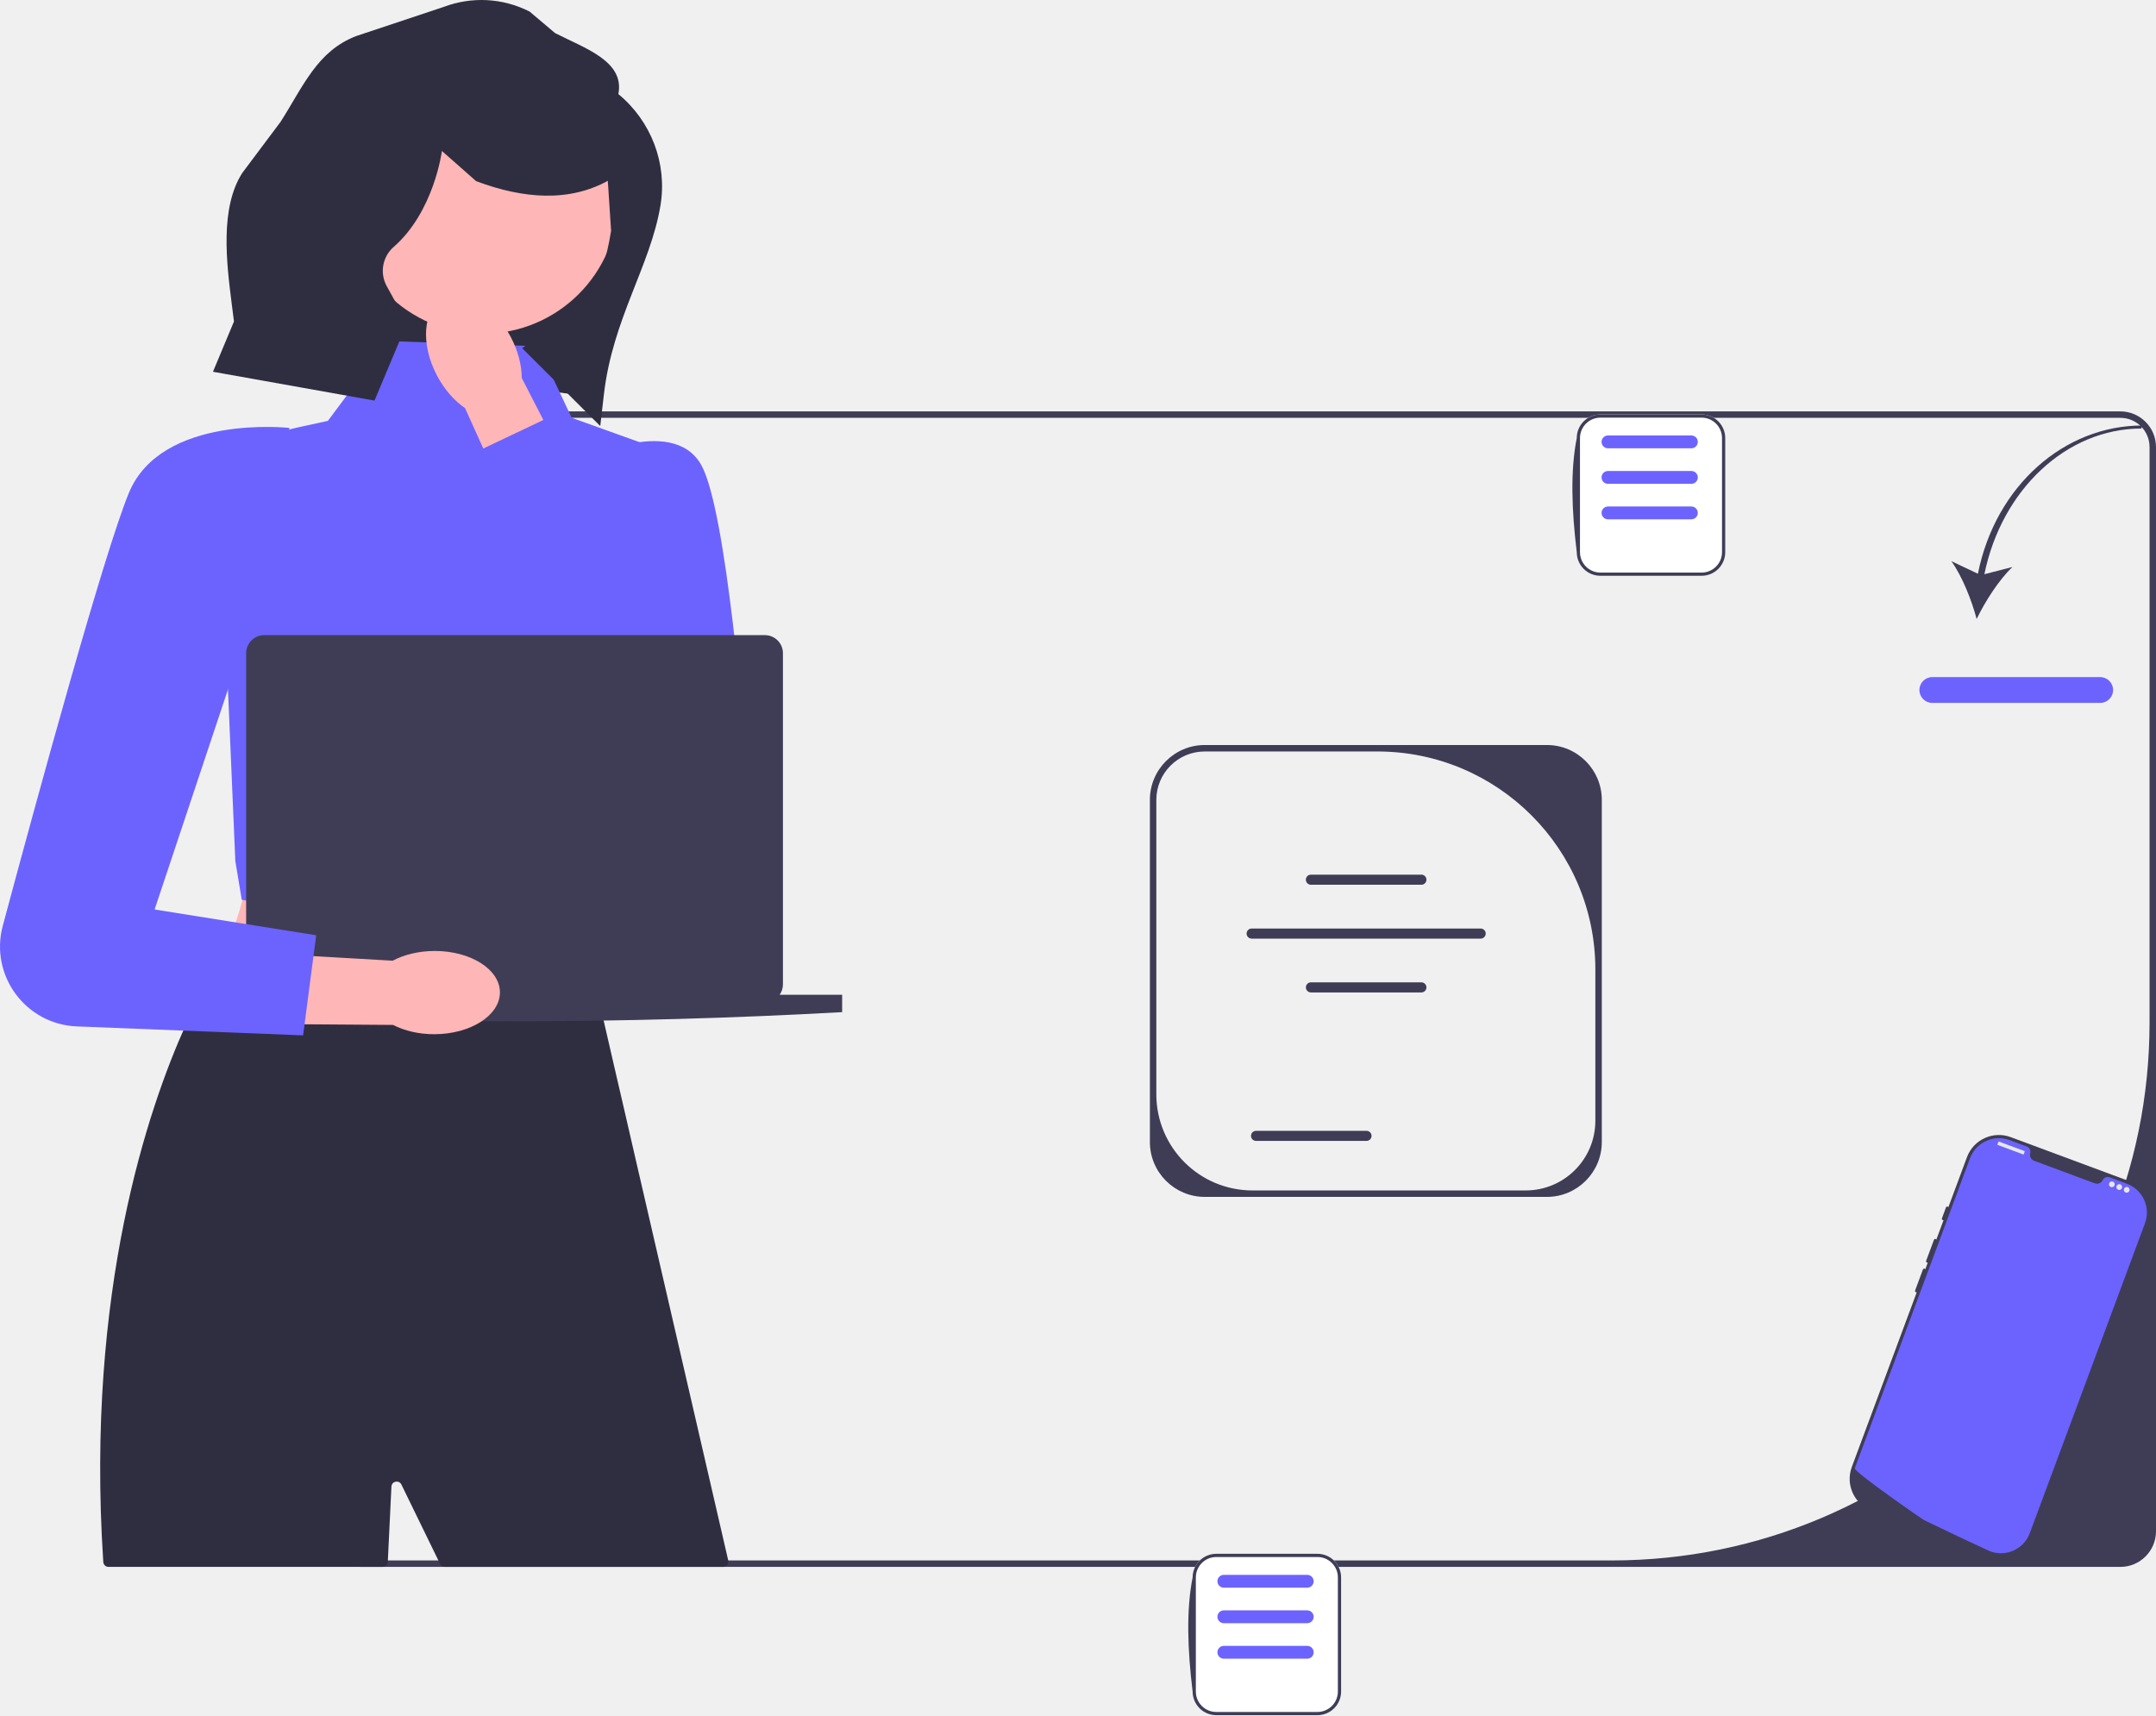
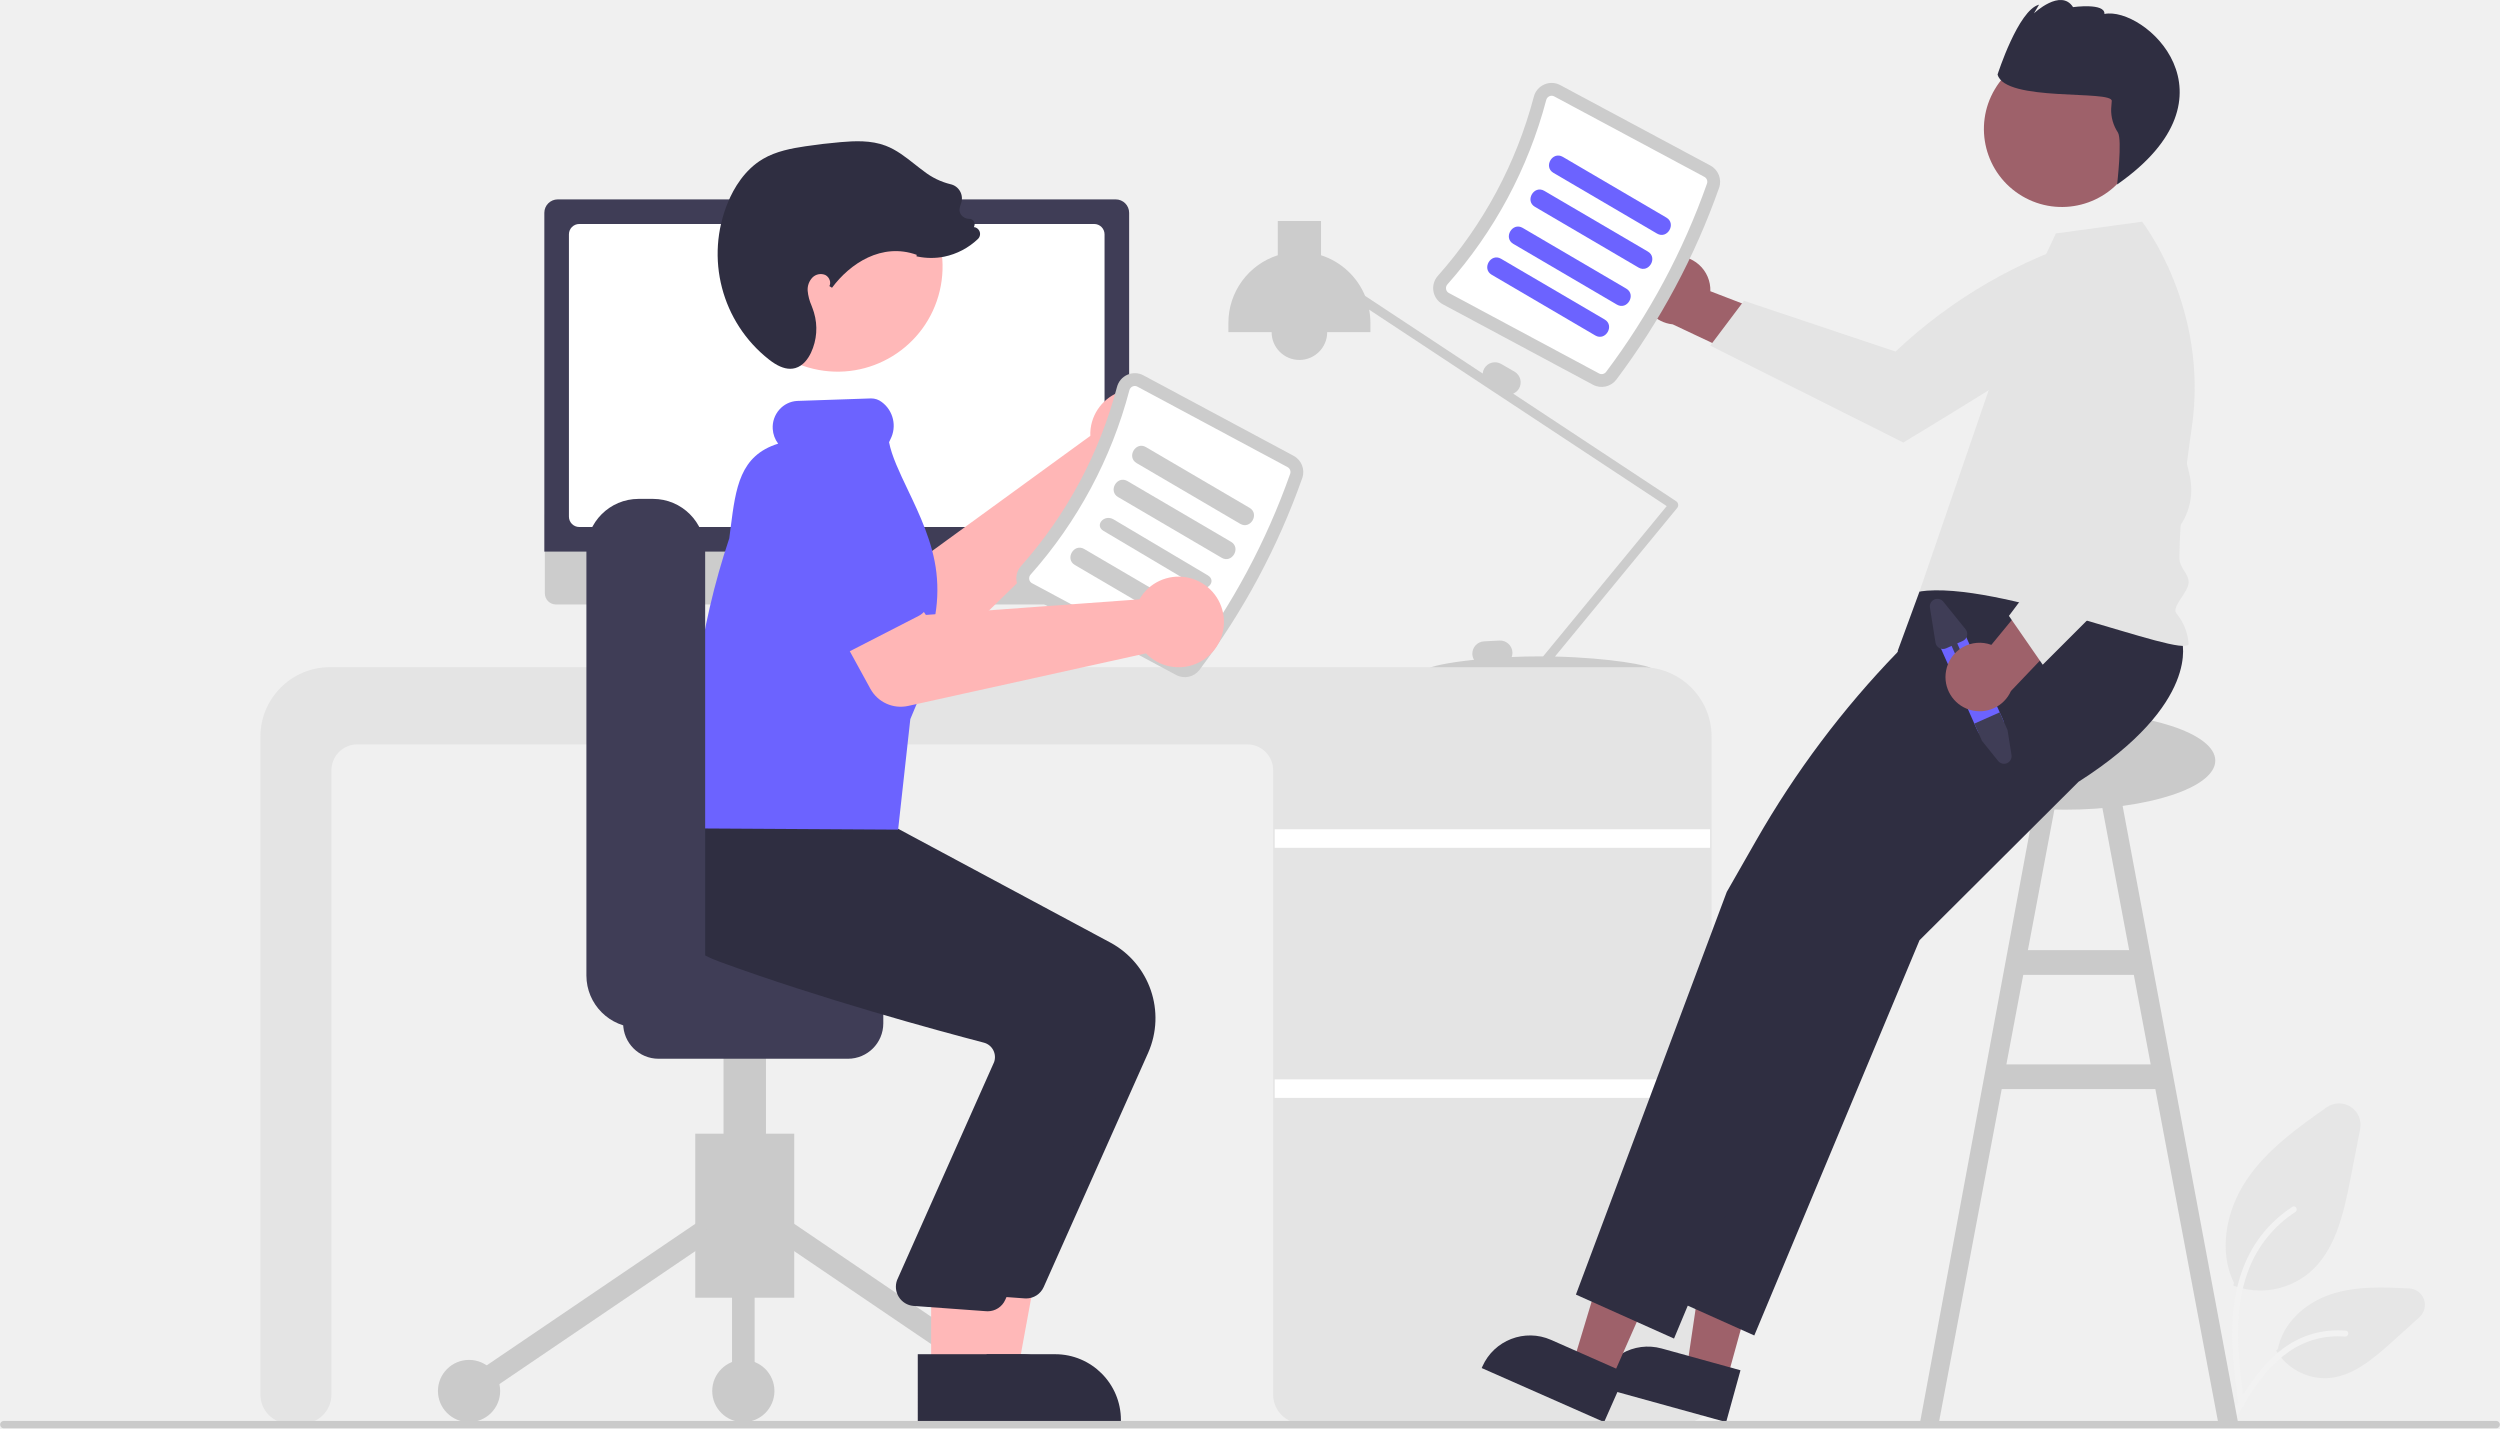
- <svg xmlns="http://www.w3.org/2000/svg" width="667.898" height="531.394" viewBox="0 0 667.898 531.394">
-   <polygon points="177.275 122.143 97.822 111.55 113.9 30.123 199.252 46.976 177.275 122.143" fill="#2f2e41" />
-   <path d="M100.898,474.414V138.494c0-6.087,4.952-11.04,11.04-11.04H656.858c6.087,0,11.04,4.953,11.04,11.04V474.414c0,6.087-4.953,11.04-11.04,11.04H111.938c-6.088,0-11.04-4.953-11.04-11.04ZM665.898,138.494c0-4.993-4.047-9.04-9.04-9.04H111.938c-4.993,0-9.04,4.047-9.04,9.04V474.414c0,4.993,4.047,9.04,9.04,9.04H499.264c92.029,0,166.634-74.605,166.634-166.634V138.494Z" fill="#3f3d56" />
-   <g>
-     <path d="M612.727,177.751l-8.23-3.899c3.376,4.711,6.284,12.068,7.841,17.922,2.637-5.453,6.887-12.126,11.094-16.112l-8.698,2.238c5.36-26.268,25.519-45.126,48.604-45.126l.327-.949c-24.113,0-45.466,18.596-50.938,45.925Z" fill="#3f3d56" />
-     <path d="M650.606,217.775h-52c-2.206,0-4-1.794-4-4s1.794-4,4-4h52c2.206,0,4,1.794,4,4s-1.794,4-4,4Z" fill="#6c63ff" />
-   </g>
-   <g>
-     <path d="M496.216,247.818v106c0,9.374-7.626,17-17,17h-106c-9.374,0-17-7.626-17-17v-106c0-9.374,7.626-17,17-17h106c9.374,0,17,7.626,17,17Zm-23.576,121c11.916,0,21.576-9.66,21.576-21.576v-46.865c0-37.312-30.247-67.559-67.559-67.559h-53.441c-8.284,0-15,6.716-15,15v91.211c0,16.452,13.337,29.789,29.789,29.789h84.635Z" fill="#3f3d56" />
-     <g>
-       <path d="M440.326,274.11h-34.221c-.863,0-1.565-.702-1.565-1.565,0-.863,.702-1.564,1.565-1.564h34.221c.863,0,1.564,.702,1.564,1.564s-.702,1.565-1.564,1.565Z" fill="#3f3d56" />
-       <path d="M440.326,307.474h-34.221c-.863,0-1.565-.702-1.565-1.565,0-.863,.702-1.564,1.565-1.564h34.221c.863,0,1.564,.702,1.564,1.564s-.702,1.565-1.564,1.565Z" fill="#3f3d56" />
-       <path d="M423.326,353.474h-34.221c-.863,0-1.565-.702-1.565-1.565,0-.863,.702-1.564,1.565-1.564h34.221c.863,0,1.564,.702,1.564,1.564s-.702,1.565-1.564,1.565Z" fill="#3f3d56" />
-       <path d="M458.69,290.803h-70.947c-.863,0-1.565-.702-1.565-1.565s.702-1.564,1.565-1.564h70.947c.863,0,1.564,.702,1.564,1.564,0,.863-.702,1.565-1.564,1.565Z" fill="#3f3d56" />
-     </g>
-   </g>
-   <path d="M183.62,302.62H66.345c9.83-21.934,15.873-42.824,6.426-59.441l110.849-6.426c-5.539,22.431-6.216,44.445,0,65.867Z" fill="#ffb6b6" />
-   <path d="M224.01,485.454h-86.216c-.624,0-1.192-.356-1.464-.917l-.525-1.083-11.457-23.518c-.738-1.514-3.008-1.048-3.089,.634l-1.104,22.883-.023,.454c-.043,.866-.758,1.546-1.626,1.546H33.62c-.858,0-1.569-.667-1.625-1.523-.01-.159-.021-.319-.03-.477-5.42-83.65,14.07-140.35,25.5-165.72l.01-.01c4.49-9.98,7.75-15.11,7.75-15.11l1.13-.01h.01l22.83-.4h.01l20.22-.34,15.28-.25,6.13-.11h.01l3.84-.06,19.09-.33,17.05-.29,12.24-.2h.34l1.82,7.85v.01l.07,.35v.01l.31,1.29,.01,.04,.62,2.71v.02l.04,.15v.01l.15,.65,.01,.03,1.44,6.23,2.33,10.13,3.07,13.25,3.87,16.82,1.96,8.47,2.69,11.67,23.8,103.14h0c.24,1.022-.535,2-1.584,2Z" fill="#2f2e41" />
-   <path d="M166.689,107.284l-46.671-1.628-18.448,24.739-9.707,2.108c-14.551,3.16-24.533,16.58-23.374,31.425l4.41,102.848,2,12,110,18,24.734-155.648-32.546-11.692-10.398-22.151Z" fill="#6c63ff" />
-   <circle cx="149.657" cy="61.49" r="41.893" fill="#ffb6b6" />
-   <g>
-     <path d="M616.185,481.565l-36.319-13.497c-5.447-2.024-8.232-8.103-6.208-13.551l35.681-96.01c2.024-5.447,8.103-8.232,13.551-6.208l36.319,13.497c5.447,2.024,8.232,8.103,6.208,13.551-13.652,38.806-28.545,82.409-35.681,96.01-2.024,5.447-8.103,8.232-13.55,6.208Z" fill="#3f3d56" />
-     <path d="M656.469,404.972c-.231-.086-.488,.032-.573,.263l-4.97,13.374c-.086,.231,.032,.488,.263,.573s.488-.032,.573-.263l4.97-13.374c.086-.231-.032-.488-.263-.573Z" fill="#3f3d56" />
-     <path d="M664.475,378.998l-35.68,96.008c-1.762,4.741-6.894,7.248-11.672,5.815l-.002-.001c-.071-.021-.141-.043-.213-.067-.126-.04-.25-.083-.375-.13,0,0-.447-.204-1.264-.579-.825-.378-2.025-.931-3.519-1.627-.449-.207-.921-.428-1.419-.661-.993-.464-2.083-.974-3.25-1.526-.466-.218-.947-.447-1.438-.68-2.512-1.188-5.322-2.53-8.277-3.966-.5-.241-1.004-.485-1.511-.733-.132-.066-21.671-14.867-21.255-15.988l35.68-96.008c1.835-4.938,7.324-7.452,12.262-5.617l5.337,1.983c.853,.317,1.291,1.236,1.048,2.114-.015,.059-.029,.117-.04,.178-.163,.912,.399,1.799,1.269,2.122l18.759,6.972c.869,.323,1.874,.019,2.347-.778,.031-.053,.059-.107,.086-.161,.389-.823,1.322-1.233,2.174-.916l5.337,1.983c4.938,1.835,7.452,7.324,5.617,12.262Z" fill="#6c63ff" />
-     <path d="M603.404,373.836c-.231-.086-.488,.032-.573,.263l-1.243,3.343c-.086,.231,.032,.488,.263,.573s.488-.032,.573-.263l1.243-3.343c.086-.231-.032-.488-.263-.573Z" fill="#3f3d56" />
-     <path d="M599.677,383.866c-.231-.086-.488,.032-.573,.263l-2.407,6.478c-.086,.231,.032,.488,.263,.573s.488-.032,.573-.263l2.407-6.478c.086-.231-.032-.488-.263-.573Z" fill="#3f3d56" />
-     <path d="M596.26,393.061c-.231-.086-.488,.032-.573,.263l-2.407,6.478c-.086,.231,.032,.488,.263,.573s.488-.032,.573-.263l2.407-6.478c.086-.231-.032-.488-.263-.573Z" fill="#3f3d56" />
-     <rect x="618.651" y="355.112" width="8.694" height="1.115" rx=".086" ry=".086" transform="translate(162.9224 -194.7465) rotate(20.38675)" fill="#e6e6e6" />
-     <circle cx="654.22" cy="366.916" r=".892" fill="#e6e6e6" />
-     <circle cx="656.519" cy="367.77" r=".892" fill="#e6e6e6" />
-     <circle cx="658.817" cy="368.624" r=".892" fill="#e6e6e6" />
-   </g>
-   <g>
-     <path d="M527.137,178.394h-31.362c-4.036,0-7.319-3.283-7.319-7.319v-35.362c0-4.036,3.283-7.319,7.319-7.319h31.362c4.036,0,7.319,3.283,7.319,7.319v35.362c0,4.036-3.283,7.319-7.319,7.319Z" fill="#fff" />
-     <path d="M527.137,178.394h-31.362c-4.036,0-7.319-3.283-7.319-7.319-1.577-13.021-2.011-25.149,0-35.362,0-4.036,3.283-7.319,7.319-7.319h31.362c4.036,0,7.319,3.283,7.319,7.319v35.362c0,4.036-3.283,7.319-7.319,7.319Zm-31.362-49c-3.484,0-6.319,2.834-6.319,6.319v35.362c0,3.484,2.834,6.319,6.319,6.319h31.362c3.484,0,6.319-2.834,6.319-6.319v-35.362c0-3.484-2.834-6.319-6.319-6.319h-31.362Z" fill="#3f3d56" />
-     <path d="M523.968,149.894h-25.841c-1.096,0-1.988-.892-1.988-1.988s.892-1.988,1.988-1.988h25.841c1.096,0,1.988,.892,1.988,1.988s-.892,1.988-1.988,1.988Z" fill="#6c63ff" />
-     <path d="M523.968,160.894h-25.841c-1.096,0-1.988-.892-1.988-1.988s.892-1.988,1.988-1.988h25.841c1.096,0,1.988,.892,1.988,1.988s-.892,1.988-1.988,1.988Z" fill="#6c63ff" />
-     <path d="M523.968,138.894h-25.841c-1.096,0-1.988-.892-1.988-1.988s.892-1.988,1.988-1.988h25.841c1.096,0,1.988,.892,1.988,1.988s-.892,1.988-1.988,1.988Z" fill="#6c63ff" />
-   </g>
-   <g>
-     <path d="M135.412,116.425c2.296,4.327,5.378,7.778,8.646,10.01l19.264,42.606,20.006-9.76-21.695-42.169c-.015-3.958-1.143-8.445-3.438-12.772-5.244-9.886-14.595-15.195-20.886-11.858-6.291,3.337-7.14,14.057-1.896,23.943l0,0Z" fill="#ffb6b6" />
-     <path d="M178.79,143.28s29.341-15.376,38.445,.769c7.767,13.775,13.38,82.701,14.86,102.64,.26,3.5-.653,6.976-2.596,9.898v0c-5.754,8.655-18.158,9.48-25.008,1.663l-59.456-117.067,28.202-13.403,6.897,16.705-1.345-1.205Z" fill="#6c63ff" />
-   </g>
-   <path d="M241.52,308.202c.644-.913,1.024-2.026,1.024-3.228v-102.594c0-3.096-2.51-5.606-5.606-5.606H81.858c-3.096,0-5.606,2.51-5.606,5.606v102.594c0,1.202,.38,2.315,1.024,3.228h-19.369v5.378c67.34,3.766,135,3.766,202.981,0v-5.378h-19.369Z" fill="#3f3d56" />
-   <g>
-     <path d="M408.137,531.394h-31.362c-4.036,0-7.319-3.283-7.319-7.319v-35.362c0-4.036,3.283-7.319,7.319-7.319h31.362c4.036,0,7.319,3.283,7.319,7.319v35.362c0,4.036-3.283,7.319-7.319,7.319Z" fill="#fff" />
-     <path d="M408.137,531.394h-31.362c-4.036,0-7.319-3.283-7.319-7.319-1.577-13.021-2.011-25.149,0-35.362,0-4.036,3.283-7.319,7.319-7.319h31.362c4.036,0,7.319,3.283,7.319,7.319v35.362c0,4.036-3.283,7.319-7.319,7.319Zm-31.362-49c-3.484,0-6.319,2.834-6.319,6.319v35.362c0,3.484,2.834,6.319,6.319,6.319h31.362c3.484,0,6.319-2.834,6.319-6.319v-35.362c0-3.484-2.834-6.319-6.319-6.319h-31.362Z" fill="#3f3d56" />
-     <path d="M404.968,502.894h-25.841c-1.096,0-1.988-.892-1.988-1.988s.892-1.988,1.988-1.988h25.841c1.096,0,1.988,.892,1.988,1.988s-.892,1.988-1.988,1.988Z" fill="#6c63ff" />
-     <path d="M404.968,513.894h-25.841c-1.096,0-1.988-.892-1.988-1.988s.892-1.988,1.988-1.988h25.841c1.096,0,1.988,.892,1.988,1.988s-.892,1.988-1.988,1.988Z" fill="#6c63ff" />
-     <path d="M404.968,491.894h-25.841c-1.096,0-1.988-.892-1.988-1.988s.892-1.988,1.988-1.988h25.841c1.096,0,1.988,.892,1.988,1.988s-.892,1.988-1.988,1.988Z" fill="#6c63ff" />
-   </g>
-   <g>
-     <path d="M134.539,294.628c-4.899,.026-9.385,1.156-12.879,3.016l-46.681-2.701-.635,22.25,47.422,.344c3.513,1.823,8.011,2.905,12.91,2.879,11.191-.059,20.232-5.88,20.194-13.002-.038-7.121-9.14-12.846-20.331-12.787h-0Z" fill="#ffb6b6" />
-     <path d="M89.689,132.578s-39.682-4.422-49.791,20.196c-7.722,18.806-27.783,92.1-39.04,134.063-4.116,15.342,7.073,30.532,22.945,31.161l70.095,2.776,4.054-31.009-50.054-7.991,28-84,13.791-65.196Z" fill="#6c63ff" />
-   </g>
-   <path d="M191.56,29.148c2.014-10.202-10.349-14.164-19.608-18.898l-7.861-6.649c-8.241-4.213-17.878-4.755-26.539-1.492l-27.032,8.998c-12.27,4.622-16.551,15.625-23.622,26.667l-11.852,15.822c-6.96,10.87-4.879,27.84-3.247,40.643l.684,5.365-6.512,15.572,50.045,8.934,10.087-24.031-6.295-11.422c-2.233-4.053-1.34-9.114,2.147-12.156l0-0c12.541-10.944,14.943-29.728,14.943-29.728l10.602,9.349c7.705,2.891,14.817,4.381,21.347,4.494,7.182,.124,13.659-1.417,19.445-4.594l1.018,15.491c-2.991,18.313-7.454,22.339-27.564,36.349l24.203,24.134,1.134-9.828c2.698-23.378,14.356-39.649,17.512-58.459,2.182-13.006-2.856-26.18-13.036-34.563h-0Z" fill="#2f2e41" />
+ <svg xmlns="http://www.w3.org/2000/svg" data-name="Layer 1" width="809.675" height="462.577" viewBox="0 0 809.675 462.577">
+   <path d="M328.25,429.039v-130a7,7,0,1,1,14,0v130a7,7,0,0,1-14,0Z" transform="translate(-195.1623 -218.7113)" fill="#f0f0f0" />
+   <path d="M311.5,429.039v-130a7,7,0,1,1,14,0v130a7,7,0,0,1-14,0Z" transform="translate(-195.1623 -218.7113)" fill="#f0f0f0" />
+   <path d="M294.75,429.039v-130a7,7,0,1,1,14,0v130a7,7,0,0,1-14,0Z" transform="translate(-195.1623 -218.7113)" fill="#f0f0f0" />
+   <path d="M927.154,636.675a24.441,24.441,0,0,1-8.271-1.436l-.409-.147.188-.905c-4.752-9.601-3.091-22.753,4.253-33.567,6.677-9.831,16.829-16.979,25.786-23.284a6.967,6.967,0,0,1,10.848,7.029l-3.203,16.434c-2.312,11.855-5.062,23.076-13.217,30.073A24.904,24.904,0,0,1,927.154,636.675Z" transform="translate(-195.1623 -218.7113)" fill="#e6e6e6" />
+   <path d="M948.131,665.072a18.621,18.621,0,0,1-15.563-8.565l-.232-.361.554-.488c1.433-7.818,8.173-14.784,17.223-17.78,8.226-2.723,17.306-2.277,25.312-1.886h0a5.349,5.349,0,0,1,3.323,9.314l-9.008,8.131c-6.546,5.907-13.074,11.241-20.949,11.623Q948.459,665.073,948.131,665.072Z" transform="translate(-195.1623 -218.7113)" fill="#e6e6e6" />
+   <path d="M920.176,673.764c-1.33-9.905-2.698-19.938-1.765-29.949.829-8.891,3.482-17.576,8.884-24.696a40.516,40.516,0,0,1,10.31-9.551c1.031-.665,1.98,1.005.953,1.667a38.871,38.871,0,0,0-15.112,18.64c-3.29,8.555-3.818,17.88-3.251,26.968.343,5.496,1.07,10.955,1.802,16.408a1.004,1.004,0,0,1-.66,1.188.948.948,0,0,1-1.162-.674Z" transform="translate(-195.1623 -218.7113)" fill="#f2f2f2" />
+   <path d="M916.416,679.458c6.403-11.581,13.829-24.453,27.099-28.567a29.613,29.613,0,0,1,11.398-1.203c1.21.107.908,2.014-.3,1.907a27.633,27.633,0,0,0-18.19,4.92c-5.129,3.569-9.122,8.53-12.502,13.792-2.07,3.223-3.925,6.582-5.78,9.938-.593,1.072-2.325.298-1.726-.787Z" transform="translate(-195.1623 -218.7113)" fill="#f2f2f2" />
+   <path d="M913.535,679.289,920,679.437,881.02,471.199l-6.465,1.218,10.179,54.02H851.94l10.179-54.02-6.464-1.218L817,679.437l6.139-.148,20.322-107.852h49.751ZM844.969,563.437l5.464-29h35.808l5.464,29Z" transform="translate(-195.1623 -218.7113)" fill="#cacaca" />
+   <path d="M631.25,432.356V363.97c0-2.03,3.14-3.682,7-3.682s7,1.652,7,3.682v68.385c0,2.03-3.14,3.682-7,3.682S631.25,434.386,631.25,432.356Z" transform="translate(-195.1623 -218.7113)" fill="#f0f0f0" />
+   <path d="M614.5,432.356V363.97c0-2.03,3.14-3.682,7-3.682s7,1.652,7,3.682v68.385c0,2.03-3.14,3.682-7,3.682S614.5,434.386,614.5,432.356Z" transform="translate(-195.1623 -218.7113)" fill="#f0f0f0" />
+   <path d="M597.75,432.356V363.97c0-2.03,3.14-3.682,7-3.682s7,1.652,7,3.682v68.385c0,2.03-3.14,3.682-7,3.682S597.75,434.386,597.75,432.356Z" transform="translate(-195.1623 -218.7113)" fill="#f0f0f0" />
+   <path d="M738.664,382.065a1.499,1.499,0,0,0-.656-1.028L685.235,346.198a3.954,3.954,0,0,0,1.894-1.659h0a4.012,4.012,0,0,0-1.464-5.464l-4.33-2.5a4.011,4.011,0,0,0-5.464,1.464,3.939,3.939,0,0,0-.507,1.643l-38.094-25.148A23.059,23.059,0,0,0,623,301.377V290.289H609v11.088a23.007,23.007,0,0,0-16,21.912v3h14a9,9,0,0,0,18,0h14v-3a23.123,23.123,0,0,0-.405-4.286l96.369,63.62L694.933,431.293c-.311-.001-.62-.004-.933-.004-3.194,0-6.289.075-9.237.206a3.957,3.957,0,0,0,.229-1.544,4.012,4.012,0,0,0-4.203-3.786l-4.993.26a4.012,4.012,0,0,0-3.787,4.203,3.932,3.932,0,0,0,.542,1.772C663.722,433.337,658,434.631,658,435.289c0,1.078,15.363.052,34.592.002a1.495,1.495,0,0,0,2.566.45l.371-.45c19.172.053,34.471,1.073,34.471-.003,0-1.015-13.602-3.538-31.226-3.943l39.566-48.104A1.501,1.501,0,0,0,738.664,382.065Z" transform="translate(-195.1623 -218.7113)" fill="#ccc" />
+   <path d="M740.107,679.789H616.892a9.403,9.403,0,0,1-9.392-9.393V468.181a8.401,8.401,0,0,0-8.392-8.392H310.892a8.401,8.401,0,0,0-8.392,8.392V670.396A9.403,9.403,0,0,1,293.108,679.789h-4.216a9.403,9.403,0,0,1-9.392-9.393V457.289a22.525,22.525,0,0,1,22.5-22.5h425a22.526,22.526,0,0,1,22.5,22.5V670.396A9.404,9.404,0,0,1,740.107,679.789Z" transform="translate(-195.1623 -218.7113)" fill="#e4e4e4" />
+   <rect x="412.838" y="268.577" width="141" height="6" fill="#fff" />
+   <rect x="412.838" y="349.577" width="141" height="6" fill="#fff" />
+   <path d="M491.284,433.801l-4.052-1.706-2.78-20.315H447.431l-3.013,20.232-3.626,1.813a.861.861,0,0,0,.385,1.631h49.772A.861.861,0,0,0,491.284,433.801Z" transform="translate(-195.1623 -218.7113)" fill="#e6e6e6" />
+   <path d="M557.071,414.483H375.217a3.603,3.603,0,0,1-3.595-3.603V385.236H560.666V410.88A3.603,3.603,0,0,1,557.071,414.483Z" transform="translate(-195.1623 -218.7113)" fill="#ccc" />
+   <path d="M560.856,397.356H371.457V287.632A4.348,4.348,0,0,1,375.8,283.289H556.513a4.348,4.348,0,0,1,4.343,4.343Z" transform="translate(-195.1623 -218.7113)" fill="#3f3d56" />
+   <path d="M549.544,389.392H382.769a3.352,3.352,0,0,1-3.348-3.348V294.601a3.352,3.352,0,0,1,3.348-3.348H549.544a3.352,3.352,0,0,1,3.348,3.348V386.044A3.352,3.352,0,0,1,549.544,389.392Z" transform="translate(-195.1623 -218.7113)" fill="#fff" />
+   <path d="M736.502,301.75a11.025,11.025,0,0,1,12.592,11.281l36.565,14.074-16.566,11.836-32.183-15.18a11.085,11.085,0,0,1-.407-22.012Z" transform="translate(-195.1623 -218.7113)" fill="#9e616a" />
+   <path d="M875.339,294.841l6.186,11.247a32.296,32.296,0,0,1-10.963,18.211c-9.471,7.988-58.992,37.737-58.992,37.737l-62.517-31.385,10.937-14.533,49.082,16.449,0,0a160.767,160.767,0,0,1,64.164-37.094Z" transform="translate(-195.1623 -218.7113)" fill="#e4e4e4" />
+   <ellipse cx="668.675" cy="246.336" rx="48.791" ry="15.898" fill="#cacaca" />
+   <polygon points="559.217 447.105 546.261 443.524 553.909 391.846 573.031 397.133 559.217 447.105" fill="#9e616a" />
+   <path d="M754.212,679.289l-41.775-11.548.146-.528a16.871,16.871,0,0,1,20.755-11.766l.001 0,25.515,7.053Z" transform="translate(-195.1623 -218.7113)" fill="#2f2e41" />
+   <polygon points="521.653 447.273 509.356 441.843 524.448 391.831 542.596 399.844 521.653 447.273" fill="#9e616a" />
+   <path d="M714.688,679.289,675.039,661.781l.221-.501a16.871,16.871,0,0,1,22.247-8.619l.001 0,24.216,10.693Z" transform="translate(-195.1623 -218.7113)" fill="#2f2e41" />
+   <path d="M901.809,426.178s6.517,20.193-33.471,45.73l-51.501,51.319-53.512,128.006-31.77-14.243,6.231-16.632,4.181-11.16,2.139-5.71,2.293-6.121L780.41,506.581l28.57-50.023.829-27.143,7.027-19.134,50.983-18.091Z" transform="translate(-195.1623 -218.7113)" fill="#2f2e41" />
+   <path d="M875.809,427.178s6.517,20.193-33.471,45.73l-51.501,51.319-53.512,128.006-31.77-14.243,6.231-16.632,4.181-11.16,2.139-5.71,2.293-6.121L754.41,507.581l9.566-16.749a305.081,305.081,0,0,1,45.646-60.815L819,420.322l1-15,21.82-12.133Z" transform="translate(-195.1623 -218.7113)" fill="#2f2e41" />
+   <path d="M845,328.322l16-34,27.922-3.809S910.724,318.291,905,357.322c-2.147,14.637-3.896,29.209-4,42-.028,3.403,2.95,4.923,3,8,.049,3.023-5.643,7.946-4,10a17.53,17.53,0,0,1,4,10c-1.981,4.716-61.956-20.834-87.164-17.042Z" transform="translate(-195.1623 -218.7113)" fill="#e4e4e4" />
+   <circle cx="862.949" cy="260.492" r="25.255" transform="translate(2.9207 650.46) rotate(-59.27092)" fill="#9e616a" />
+   <path d="M879.095,251.424c-.048.665-.115,1.545-.192,2.54a13.191,13.191,0,0,0,2.199,7.68c1.413,2.389-.273,16.821-.273,16.821,41.368-28.836,8.681-57.807-4.105-55.232.267-3.667-10.161-2.214-10.161-2.214-3.973-6.188-12.682,2.026-12.682,2.026l1.68-2.827c-6.761,1.72-13.444,22.615-13.444,22.615C844.411,251.848,879.362,247.757,879.095,251.424Z" transform="translate(-195.1623 -218.7113)" fill="#2f2e41" />
+   <path d="M718.615,341.697a231.85,231.85,0,0,0,33.323-62.191,5.955,5.955,0,0,0-2.812-7.169L700.481,246.272a5.878,5.878,0,0,0-5.157-.209,5.978,5.978,0,0,0-3.407,3.992,141.635,141.635,0,0,1-31.067,57.982,5.977,5.977,0,0,0-1.437,5.047,5.878,5.878,0,0,0,3.03,4.177l48.645,26.065A5.955,5.955,0,0,0,718.615,341.697Z" transform="translate(-195.1623 -218.7113)" fill="#ccc" />
+   <path d="M715.296,339.203a1.797,1.797,0,0,1-2.245.464L664.405,313.601a1.725,1.725,0,0,1-.903-1.242,1.825,1.825,0,0,1,.45-1.561,145.803,145.803,0,0,0,31.983-59.69,1.825,1.825,0,0,1,1.049-1.239,1.726,1.726,0,0,1,1.537.064L747.165,275.998a1.797,1.797,0,0,1,.858,2.128A227.698,227.698,0,0,1,715.296,339.203Z" transform="translate(-195.1623 -218.7113)" fill="#fff" />
+   <path d="M698.277,274.697l33.552,19.666c3.338,1.957,6.361-3.227,3.028-5.181L701.305,269.516c-3.338-1.957-6.361,3.227-3.028,5.181Z" transform="translate(-195.1623 -218.7113)" fill="#6c63ff" />
+   <path d="M692.277,285.697l33.552,19.666c3.338,1.957,6.361-3.227,3.028-5.181L695.305,280.516c-3.338-1.957-6.361,3.227-3.028,5.181Z" transform="translate(-195.1623 -218.7113)" fill="#6c63ff" />
+   <path d="M685.277,297.697l33.552,19.666c3.338,1.957,6.361-3.227,3.028-5.181L688.305,292.516c-3.338-1.957-6.361,3.227-3.028,5.181Z" transform="translate(-195.1623 -218.7113)" fill="#6c63ff" />
+   <path d="M678.277,307.697l33.552,19.666c3.338,1.957,6.361-3.227,3.028-5.181L681.305,302.516c-3.338-1.957-6.361,3.227-3.028,5.181Z" transform="translate(-195.1623 -218.7113)" fill="#6c63ff" />
+   <path d="M831.232,423.375,843.828,451.701a4.469,4.469,0,0,1-.319,4.243,4.479,4.479,0,0,1-4.54,2.019,4.128,4.128,0,0,1-.868-.232,4.512,4.512,0,0,1-2.496-2.374l-12.596-28.325a4.5,4.5,0,1,1,8.224-3.657Z" transform="translate(-195.1623 -218.7113)" fill="#6c63ff" />
+   <path d="M842.812,449.416l2.524,5.717,1.29,8.105a2.451,2.451,0,0,1-4.329,1.925l-5.222-6.497-2.487-5.592Z" transform="translate(-195.1623 -218.7113)" fill="#3f3d56" />
+   <path d="M820.209,415.495l1.805,11.34a2.452,2.452,0,0,0,3.419,1.855l1.79-.796,3.454,7.767a1,1,0,0,0,1.827-.813l-3.454-7.767,1.79-.796a2.455,2.455,0,0,0,1.248-3.232,2.468,2.468,0,0,0-.337-.549l-7.212-8.936a2.453,2.453,0,0,0-4.33,1.926Z" transform="translate(-195.1623 -218.7113)" fill="#3f3d56" />
+   <path d="M825.434,435.963a11.025,11.025,0,0,1,14.671-8.402l24.866-30.278,6.021,19.449-24.537,25.771a11.085,11.085,0,0,1-21.022-6.54Z" transform="translate(-195.1623 -218.7113)" fill="#9e616a" />
+   <path d="M856.739,433.995,845.787,418.176l31.099-41.465-16.021-34.33,1.167-40.835,13.239-2.446.164.082a32.537,32.537,0,0,1,14.099,16.423c3.303,8.256,10.675,39.25,14.776,56.99a20.679,20.679,0,0,1-5.561,19.389Z" transform="translate(-195.1623 -218.7113)" fill="#e4e4e4" />
+   <path d="M548.376,357.557a14.719,14.719,0,0,0-.091,2.316l-56.073,40.794L476.808,393.849l-13.327,21.903,26.098,14.719a11.186,11.186,0,0,0,13.311-1.741l56.435-55.123a14.677,14.677,0,1,0-10.949-16.05Z" transform="translate(-195.1623 -218.7113)" fill="#ffb6b6" />
+   <path d="M490.399,402.158l-16.352,27.248a6.292,6.292,0,0,1-9.388,1.625l-24.483-20.107A17.474,17.474,0,0,1,458.247,381.01l29.17,12.099a6.292,6.292,0,0,1,2.983,9.049Z" transform="translate(-195.1623 -218.7113)" fill="#6c63ff" />
+   <rect x="420.336" y="585.879" width="32.052" height="53.115" transform="translate(677.5629 1006.162) rotate(-180)" fill="#cacaca" />
+   <rect x="483.525" y="596.633" width="7.327" height="92.965" transform="translate(-513.6929 466.4336) rotate(-55.84051)" fill="#cacaca" />
+   <rect x="339.054" y="639.452" width="92.965" height="7.327" transform="translate(-489.758 108.721) rotate(-34.15969)" fill="#cacaca" />
+   <circle cx="330.489" cy="450.504" r="10.074" fill="#cacaca" />
+   <circle cx="240.742" cy="450.504" r="10.074" fill="#cacaca" />
+   <circle cx="151.911" cy="450.504" r="10.074" fill="#cacaca" />
+   <rect x="237.079" y="398.304" width="7.326" height="52.2" fill="#cacaca" />
+   <rect x="429.494" y="539.174" width="13.737" height="70.515" transform="translate(677.5629 930.1516) rotate(-180)" fill="#cacaca" />
+   <path d="M396.984,550.163V533.679a11.46,11.46,0,0,1,11.447-11.447h61.358A11.46,11.46,0,0,1,481.236,533.679v16.484a11.46,11.46,0,0,1-11.447,11.447H408.431A11.46,11.46,0,0,1,396.984,550.163Z" transform="translate(-195.1623 -218.7113)" fill="#3f3d56" />
+   <polygon points="312.641 444.129 329.609 444.128 337.683 400.117 312.639 400.118 312.641 444.129" fill="#ffb8b8" />
+   <path d="M503.476,679.289l54.715-.002v-.692a21.296,21.296,0,0,0-21.296-21.296h-.002l-33.418.001Z" transform="translate(-195.1623 -218.7113)" fill="#2f2e41" />
+   <path d="M533.183,635.548l33.829-75.86a27.801,27.801,0,0,0-12.206-35.688l-73.377-39.347-33.484-2.848-30.886-2.807-.223.377c-.285.481-6.926,11.952-2.437,24.529,3.405,9.54,12.262,16.992,26.324,22.149,32.824,12.035,70.741,22.322,85.52,26.185a4.777,4.777,0,0,1,3.061,2.436,4.842,4.842,0,0,1,.272,3.874l-31.429,70.61a6.228,6.228,0,0,0,5.273,8.345l23.484,1.71q.299.028.595.028A6.224,6.224,0,0,0,533.183,635.548Z" transform="translate(-195.1623 -218.7113)" fill="#2f2e41" />
+   <polygon points="301.568 444.129 318.536 444.128 326.61 400.117 301.566 400.118 301.568 444.129" fill="#ffb8b8" />
+   <path d="M492.403,679.289l54.715-.002v-.692a21.296,21.296,0,0,0-21.296-21.296h-.002l-33.418.001Z" transform="translate(-195.1623 -218.7113)" fill="#2f2e41" />
+   <path d="M520.726,639.701l33.829-75.86a27.801,27.801,0,0,0-12.206-35.688l-73.377-39.347-33.483-2.848-24.192-2.098.003-.332c-.285.481-6.926,11.952-2.437,24.529,3.405,9.54,5.341,16.992,19.404,22.149,32.824,12.035,70.741,22.322,85.52,26.185a4.777,4.777,0,0,1,3.061,2.436,4.842,4.842,0,0,1,.272,3.874l-31.429,70.61a6.228,6.228,0,0,0,5.273,8.345l23.484,1.71q.299.028.595.028A6.224,6.224,0,0,0,520.726,639.701Z" transform="translate(-195.1623 -218.7113)" fill="#2f2e41" />
+   <circle cx="466.433" cy="305.085" r="33.995" transform="translate(-133.4516 469.5658) rotate(-76.6227)" fill="#ffb8b8" />
+   <path d="M583.615,435.697a231.85,231.85,0,0,0,33.323-62.191,5.955,5.955,0,0,0-2.812-7.169L565.481,340.272a5.878,5.878,0,0,0-5.157-.209,5.978,5.978,0,0,0-3.407,3.992,141.635,141.635,0,0,1-31.067,57.982,5.977,5.977,0,0,0-1.437,5.047,5.878,5.878,0,0,0,3.03,4.177l48.645,26.065A5.955,5.955,0,0,0,583.615,435.697Z" transform="translate(-195.1623 -218.7113)" fill="#ccc" />
+   <path d="M580.296,433.203a1.797,1.797,0,0,1-2.245.464L529.405,407.601a1.725,1.725,0,0,1-.903-1.242,1.825,1.825,0,0,1,.45-1.561,145.803,145.803,0,0,0,31.983-59.69,1.825,1.825,0,0,1,1.049-1.239,1.726,1.726,0,0,1,1.537.064L612.165,369.998a1.797,1.797,0,0,1,.858,2.128A227.698,227.698,0,0,1,580.296,433.203Z" transform="translate(-195.1623 -218.7113)" fill="#fff" />
+   <path d="M563.277,368.697l33.552,19.666c3.338,1.957,6.361-3.227,3.028-5.181L566.305,363.516c-3.338-1.957-6.361,3.227-3.028,5.181Z" transform="translate(-195.1623 -218.7113)" fill="#ccc" />
+   <path d="M557.277,379.697l33.552,19.666c3.338,1.957,6.361-3.227,3.028-5.181L560.305,374.516c-3.338-1.957-6.361,3.227-3.028,5.181Z" transform="translate(-195.1623 -218.7113)" fill="#ccc" />
+   <path d="M552.563,390.654l30.514,18.115c3.036,1.802,6.283-1.924,3.252-3.723l-30.514-18.115c-3.036-1.802-6.283,1.924-3.252,3.723Z" transform="translate(-195.1623 -218.7113)" fill="#ccc" />
+   <path d="M543.277,401.697l33.552,19.666c3.338,1.957,6.361-3.227,3.028-5.181L546.305,396.516c-3.338-1.957-6.361,3.227-3.028,5.181Z" transform="translate(-195.1623 -218.7113)" fill="#ccc" />
+   <path d="M486.034,487.406l-67.274-.402-.018-.479c-1.283-33.754,2.843-64.33,12.612-93.475.138-1.091.287-2.257.434-3.401,1.669-13.039,2.994-23.392,15.393-27.247a8.815,8.815,0,0,1-1.752-4.734,8.613,8.613,0,0,1,2.145-6.3,8.283,8.283,0,0,1,5.753-2.807l23.945-.815a5.604,5.604,0,0,1,3.477,1.179,9.559,9.559,0,0,1,2.784,12.077c-.282.562-.39.817-.431.929.851,4.46,3.377,9.758,6.05,15.364,3.827,8.027,8.165,17.125,9.28,26.858a49.127,49.127,0,0,1-.741,15.749,31.037,31.037,0,0,0-.342,8.453c.219,4.182.425,8.13-1.938,11.948-.603,1.035-1.292,2.139-2.101,3.361l-3.325,7.948Z" transform="translate(-195.1623 -218.7113)" fill="#6c63ff" />
+   <path d="M385.079,534.642V397.18a16.914,16.914,0,0,1,16.895-16.895h4.673a16.914,16.914,0,0,1,16.895,16.895V534.642a16.914,16.914,0,0,1-16.895,16.895h-4.673A16.914,16.914,0,0,1,385.079,534.642Z" transform="translate(-195.1623 -218.7113)" fill="#3f3d56" />
+   <path d="M565.483,410.9a14.718,14.718,0,0,0-1.299,1.919l-69.158,5.05-9.485-13.922-22.881,11.569,14.396,26.277a11.186,11.186,0,0,0,12.224,5.548l77.03-17.029A14.677,14.677,0,1,0,565.483,410.9Z" transform="translate(-195.1623 -218.7113)" fill="#ffb6b6" />
+   <path d="M492.698,418.178,464.427,432.689a6.292,6.292,0,0,1-8.831-3.575l-10.181-30.001A17.465,17.465,0,0,1,453.023,375.677c-12.532,6.433,13.569-11.839,23.53,7.568l18.388,25.673a6.292,6.292,0,0,1-2.243,9.26Z" transform="translate(-195.1623 -218.7113)" fill="#6c63ff" />
+   <path d="M451.076,338.15c-2.046,0-4.304-.986-6.849-2.984a43.513,43.513,0,0,1-13.265-51.025c1.851-4.421,5.312-10.43,11.292-13.951,4.299-2.53,9.349-3.444,13.745-4.103,3.806-.57,7.659-1.024,11.453-1.348,4.533-.388,9.77-.649,14.546,1.165,3.499,1.33,6.478,3.679,9.358,5.95,1.004.791,2.042,1.61,3.082,2.368a22.697,22.697,0,0,0,8.528,4.142,4.671,4.671,0,0,1,3.126,2.29,4.754,4.754,0,0,1,.334,3.929c-.449,1.26-.855,2.396-.034,3.626a3.24,3.24,0,0,0,2.706,1.379,1.677,1.677,0,0,1,1.418.74,1.709,1.709,0,0,1,.186,1.59l-.132.339a2.181,2.181,0,0,1,1.701,1.106,2.235,2.235,0,0,1-.411,2.768,22.404,22.404,0,0,1-10.918,5.714,21.821,21.821,0,0,1-8.499-.02l-.451-.088.055-.5c-11.344-4.046-21.584,2.82-27.422,10.67l-.843-.532a2.419,2.419,0,0,0,.107-1.896,2.941,2.941,0,0,0-1.455-1.721,3.808,3.808,0,0,0-4.144.827,5.652,5.652,0,0,0-1.55,4.286,15.339,15.339,0,0,0,1.251,4.806c.274.729.558,1.482.789,2.242a18.311,18.311,0,0,1-.968,13.035c-.884,1.86-2.481,4.232-5.076,4.968A6.071,6.071,0,0,1,451.076,338.15Z" transform="translate(-195.1623 -218.7113)" fill="#2f2e41" />
+   <path d="M1003.647,681.289H196.353a1.191,1.191,0,0,1,0-2.381h807.294a1.191,1.191,0,0,1,0,2.381Z" transform="translate(-195.1623 -218.7113)" fill="#cacaca" />
</svg>
